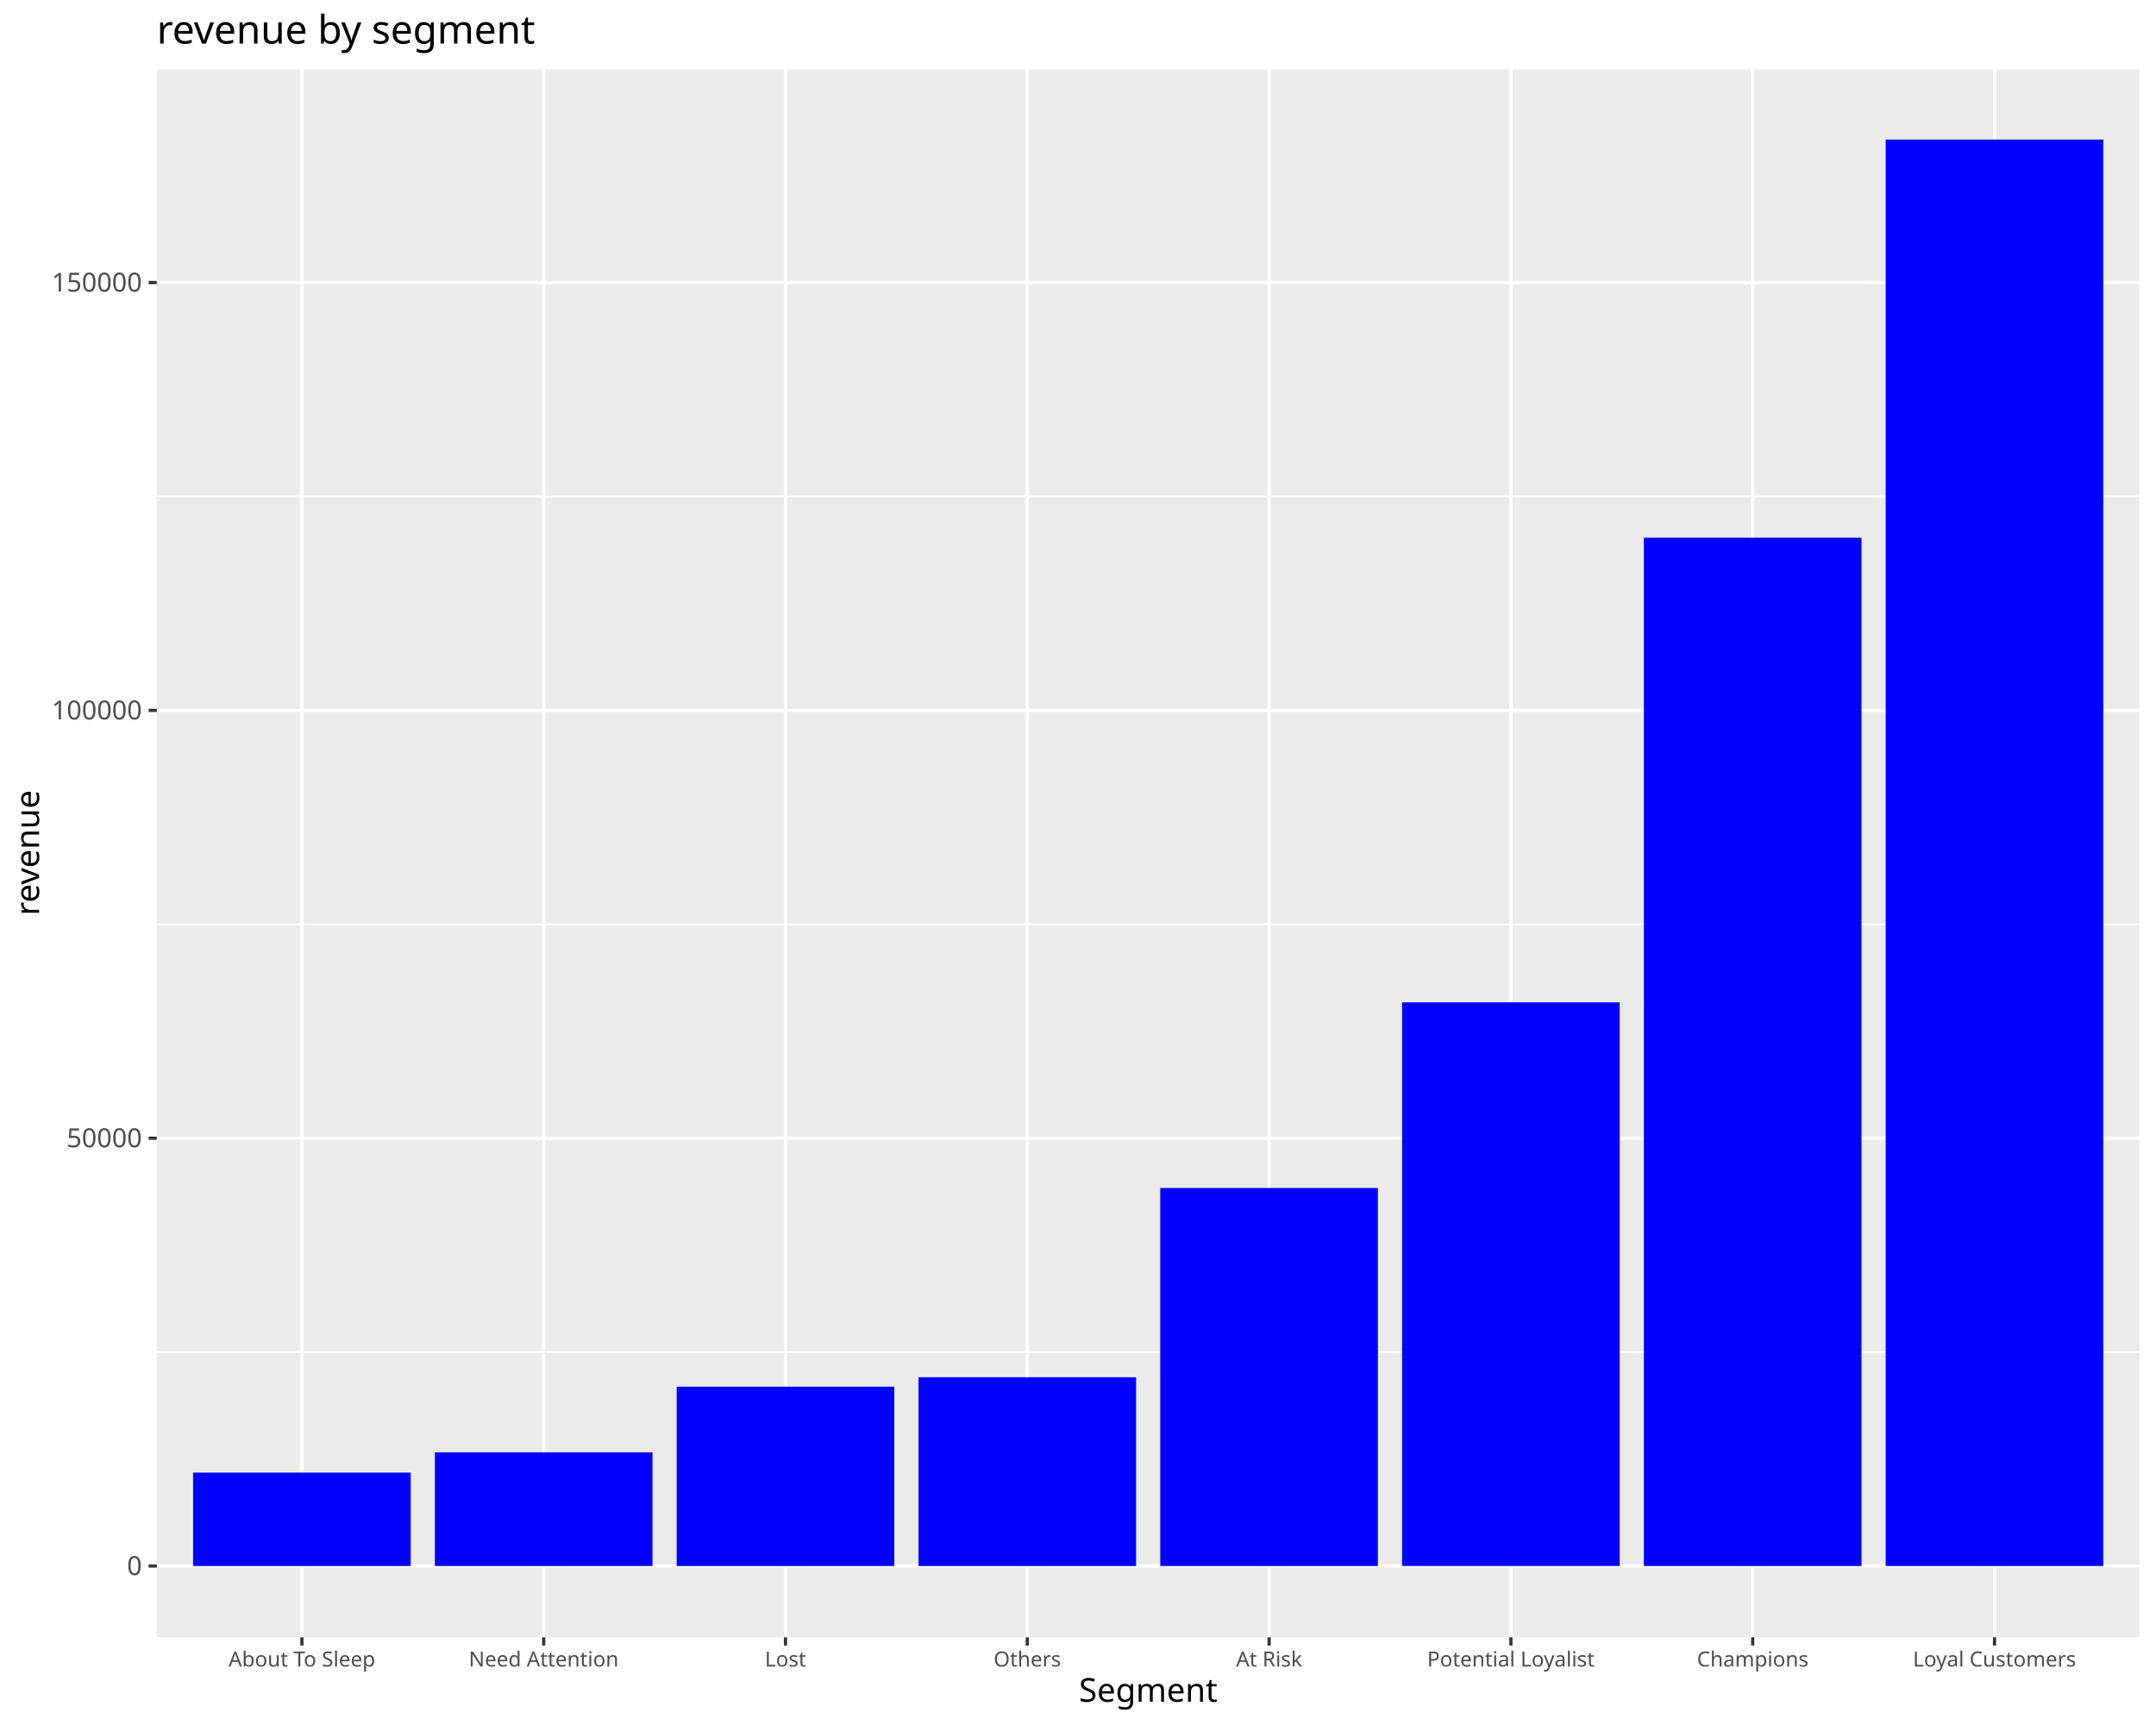
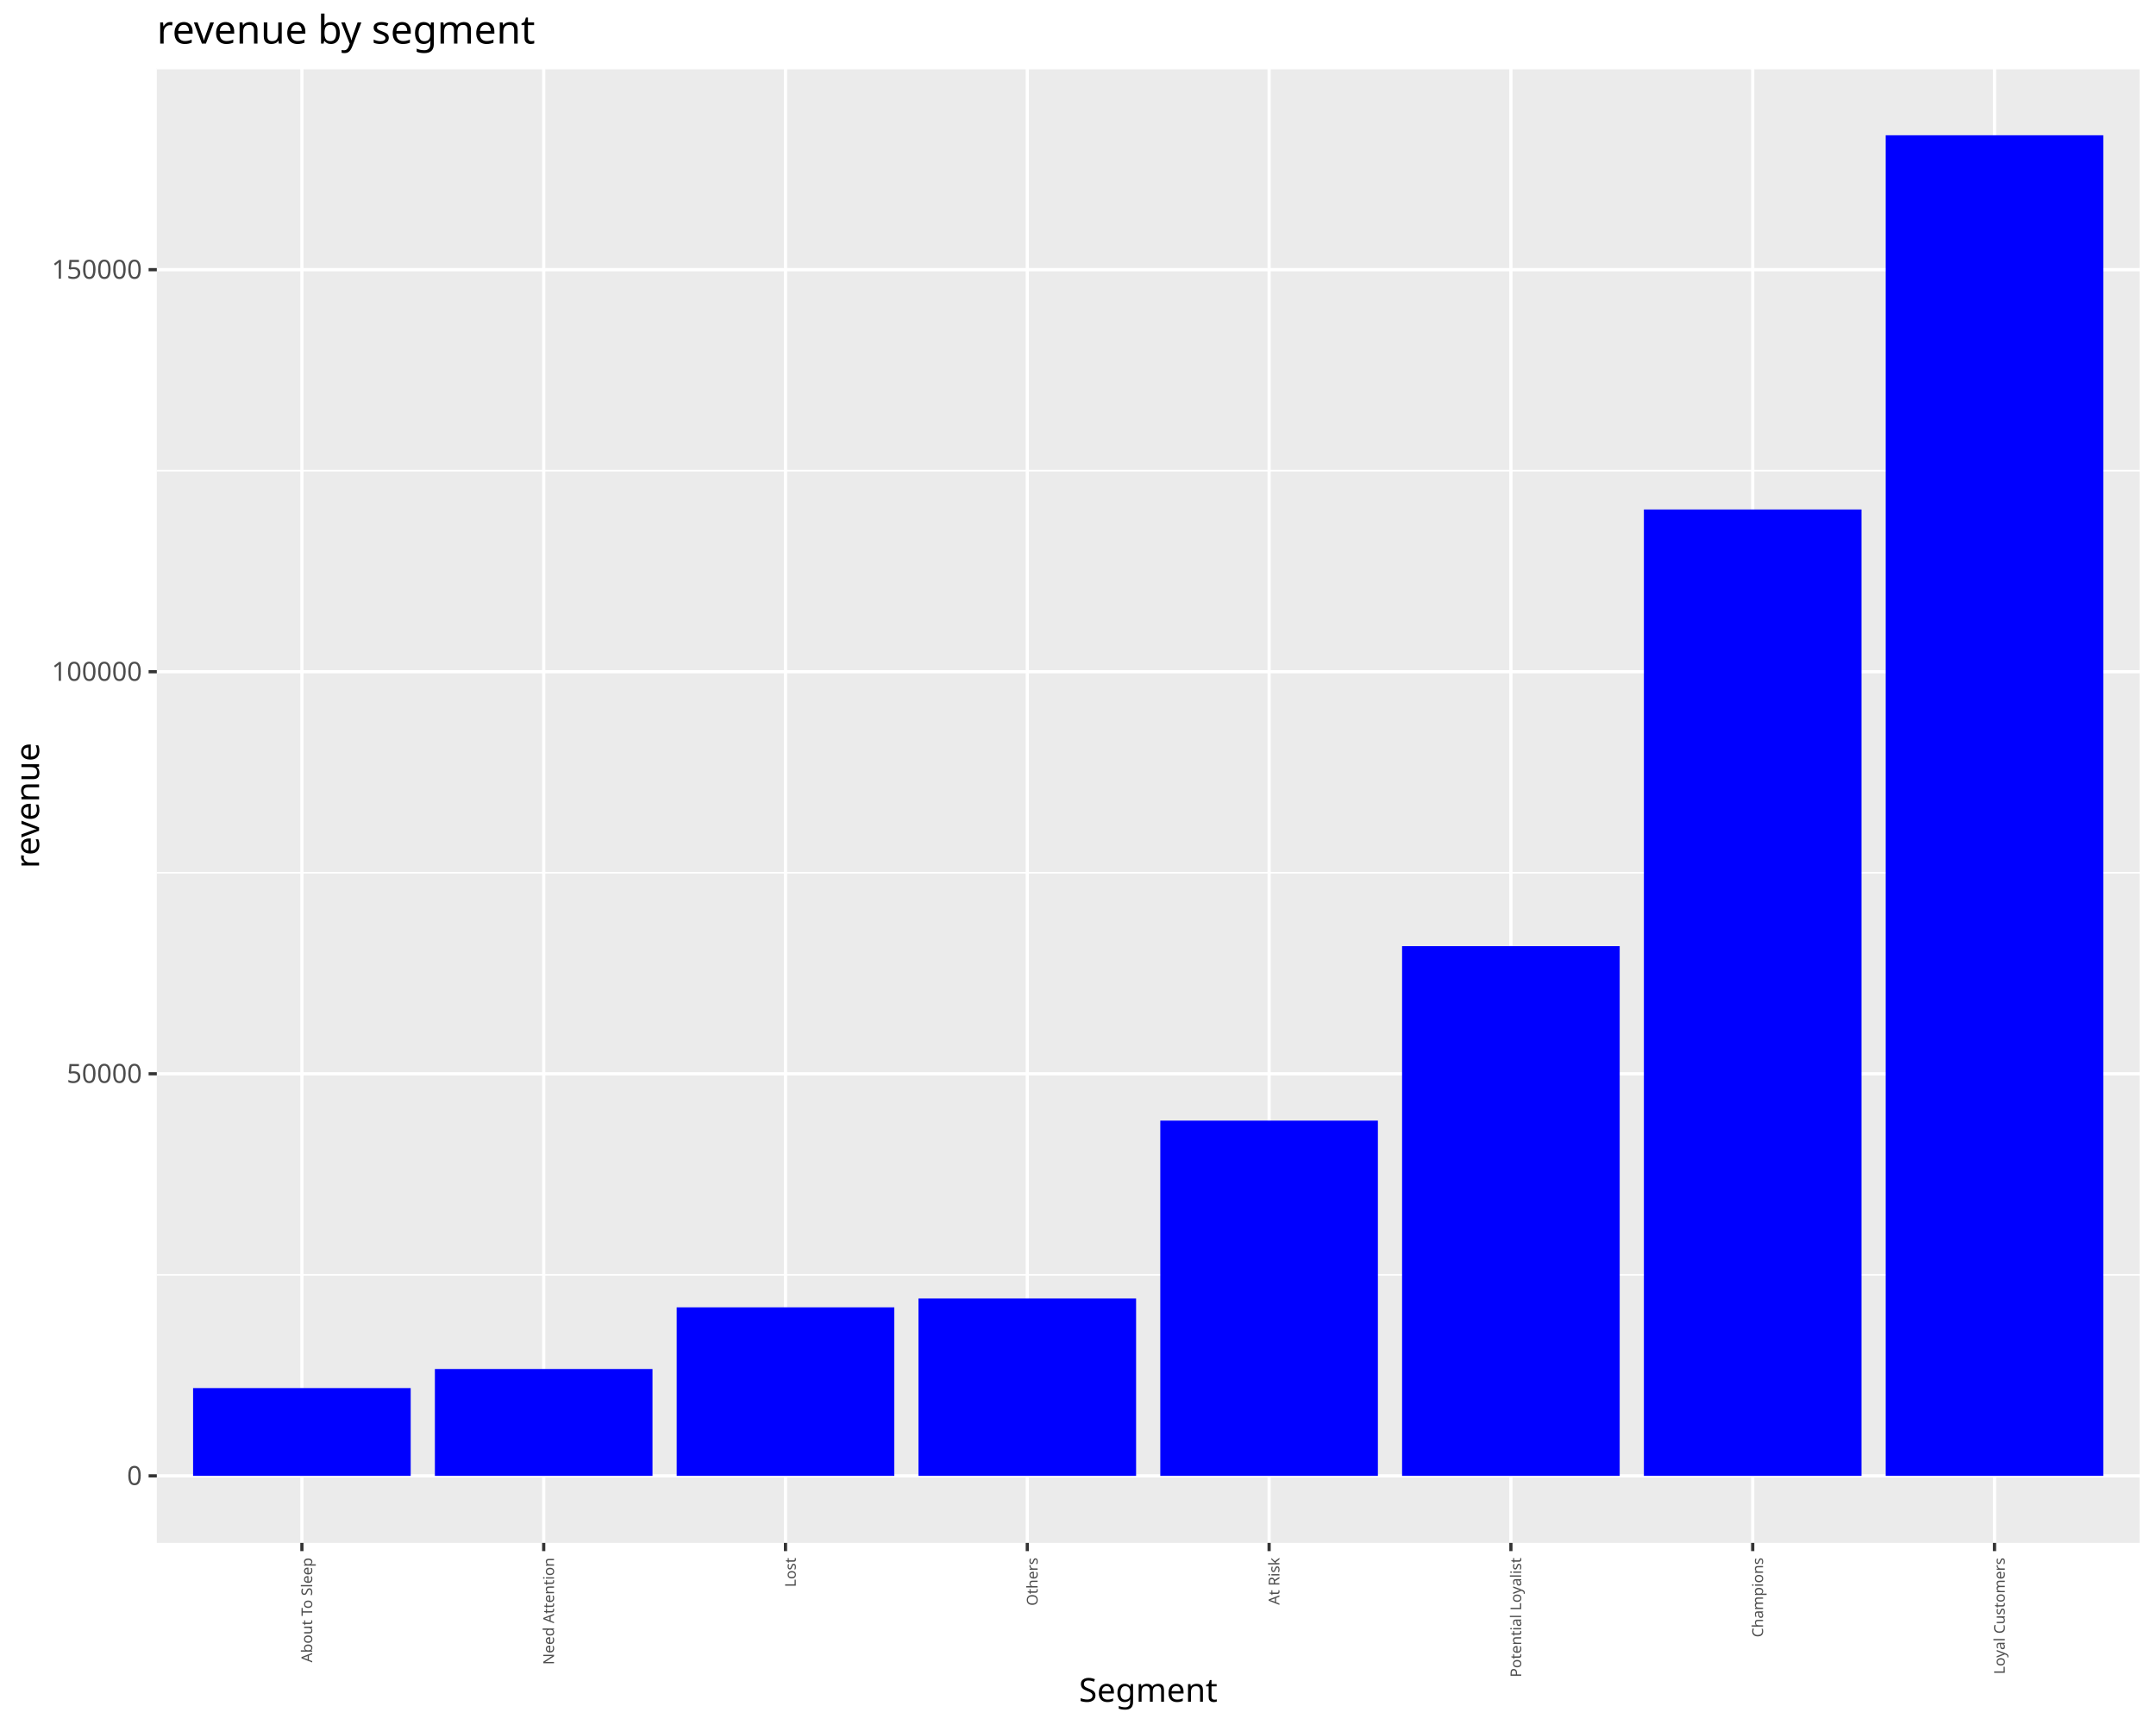
<svg xmlns="http://www.w3.org/2000/svg" class="svglite" data-engine-version="2.0" width="720.00pt" height="576.00pt" viewBox="0 0 720.00 576.00">
  <defs>
    <style type="text/css">
    .svglite line, .svglite polyline, .svglite polygon, .svglite path, .svglite rect, .svglite circle {
      fill: none;
      stroke: #000000;
      stroke-linecap: round;
      stroke-linejoin: round;
      stroke-miterlimit: 10.00;
    }
  </style>
  </defs>
  <rect width="100%" height="100%" style="stroke: none; fill: #FFFFFF;" />
  <defs>
    <clipPath id="cpMC4wMHw3MjAuMDB8MC4wMHw1NzYuMDA=">
      <rect x="0.00" y="0.00" width="720.00" height="576.00" />
    </clipPath>
  </defs>
  <g clip-path="url(#cpMC4wMHw3MjAuMDB8MC4wMHw1NzYuMDA=)">
    <rect x="0.00" y="0.00" width="720.00" height="576.00" style="stroke-width: 1.07; stroke: #FFFFFF; fill: #FFFFFF;" />
  </g>
  <defs>
-     <clipPath id="cpNTIuMzd8NzE0LjUyfDIyLjc4fDU0Ni43Mg==">
-       <rect x="52.37" y="22.78" width="662.15" height="523.94" />
+     <clipPath id="cpNTIuMzd8NzE0LjUyfDIyLjc4fDUxNS4xOQ==">
+       <rect x="52.37" y="22.78" width="662.15" height="492.41" />
    </clipPath>
  </defs>
-   <g clip-path="url(#cpNTIuMzd8NzE0LjUyfDIyLjc4fDU0Ni43Mg==)">
-     <rect x="52.37" y="22.78" width="662.15" height="523.94" style="stroke-width: 1.07; stroke: none; fill: #EBEBEB;" />
-     <polyline points="52.37,451.48 714.52,451.48 " style="stroke-width: 0.53; stroke: #FFFFFF; stroke-linecap: butt;" />
-     <polyline points="52.37,308.63 714.52,308.63 " style="stroke-width: 0.53; stroke: #FFFFFF; stroke-linecap: butt;" />
-     <polyline points="52.37,165.77 714.52,165.77 " style="stroke-width: 0.53; stroke: #FFFFFF; stroke-linecap: butt;" />
-     <polyline points="52.37,22.92 714.52,22.92 " style="stroke-width: 0.53; stroke: #FFFFFF; stroke-linecap: butt;" />
-     <polyline points="52.37,522.91 714.52,522.91 " style="stroke-width: 1.07; stroke: #FFFFFF; stroke-linecap: butt;" />
-     <polyline points="52.37,380.06 714.52,380.06 " style="stroke-width: 1.07; stroke: #FFFFFF; stroke-linecap: butt;" />
-     <polyline points="52.37,237.20 714.52,237.20 " style="stroke-width: 1.07; stroke: #FFFFFF; stroke-linecap: butt;" />
-     <polyline points="52.37,94.35 714.52,94.35 " style="stroke-width: 1.07; stroke: #FFFFFF; stroke-linecap: butt;" />
-     <polyline points="100.82,546.72 100.82,22.78 " style="stroke-width: 1.07; stroke: #FFFFFF; stroke-linecap: butt;" />
-     <polyline points="181.57,546.72 181.57,22.78 " style="stroke-width: 1.07; stroke: #FFFFFF; stroke-linecap: butt;" />
-     <polyline points="262.32,546.72 262.32,22.78 " style="stroke-width: 1.07; stroke: #FFFFFF; stroke-linecap: butt;" />
-     <polyline points="343.07,546.72 343.07,22.78 " style="stroke-width: 1.07; stroke: #FFFFFF; stroke-linecap: butt;" />
-     <polyline points="423.82,546.72 423.82,22.78 " style="stroke-width: 1.07; stroke: #FFFFFF; stroke-linecap: butt;" />
-     <polyline points="504.57,546.72 504.57,22.78 " style="stroke-width: 1.07; stroke: #FFFFFF; stroke-linecap: butt;" />
-     <polyline points="585.32,546.72 585.32,22.78 " style="stroke-width: 1.07; stroke: #FFFFFF; stroke-linecap: butt;" />
-     <polyline points="666.07,546.72 666.07,22.78 " style="stroke-width: 1.07; stroke: #FFFFFF; stroke-linecap: butt;" />
-     <rect x="629.73" y="46.60" width="72.67" height="476.31" style="stroke-width: 1.07; stroke: none; stroke-linecap: butt; stroke-linejoin: miter; fill: #0000FF;" />
-     <rect x="387.48" y="396.69" width="72.67" height="126.22" style="stroke-width: 1.07; stroke: none; stroke-linecap: butt; stroke-linejoin: miter; fill: #0000FF;" />
-     <rect x="548.98" y="179.55" width="72.67" height="343.36" style="stroke-width: 1.07; stroke: none; stroke-linecap: butt; stroke-linejoin: miter; fill: #0000FF;" />
-     <rect x="145.23" y="484.95" width="72.67" height="37.96" style="stroke-width: 1.07; stroke: none; stroke-linecap: butt; stroke-linejoin: miter; fill: #0000FF;" />
-     <rect x="225.98" y="463.04" width="72.67" height="59.87" style="stroke-width: 1.07; stroke: none; stroke-linecap: butt; stroke-linejoin: miter; fill: #0000FF;" />
-     <rect x="468.23" y="334.70" width="72.67" height="188.20" style="stroke-width: 1.07; stroke: none; stroke-linecap: butt; stroke-linejoin: miter; fill: #0000FF;" />
-     <rect x="64.48" y="491.73" width="72.67" height="31.18" style="stroke-width: 1.07; stroke: none; stroke-linecap: butt; stroke-linejoin: miter; fill: #0000FF;" />
-     <rect x="306.73" y="459.88" width="72.67" height="63.03" style="stroke-width: 1.07; stroke: none; stroke-linecap: butt; stroke-linejoin: miter; fill: #0000FF;" />
+   <g clip-path="url(#cpNTIuMzd8NzE0LjUyfDIyLjc4fDUxNS4xOQ==)">
+     <rect x="52.37" y="22.78" width="662.15" height="492.41" style="stroke-width: 1.07; stroke: none; fill: #EBEBEB;" />
+     <polyline points="52.37,425.68 714.52,425.68 " style="stroke-width: 0.53; stroke: #FFFFFF; stroke-linecap: butt;" />
+     <polyline points="52.37,291.42 714.52,291.42 " style="stroke-width: 0.53; stroke: #FFFFFF; stroke-linecap: butt;" />
+     <polyline points="52.37,157.17 714.52,157.17 " style="stroke-width: 0.53; stroke: #FFFFFF; stroke-linecap: butt;" />
+     <polyline points="52.37,22.91 714.52,22.91 " style="stroke-width: 0.53; stroke: #FFFFFF; stroke-linecap: butt;" />
+     <polyline points="52.37,492.81 714.52,492.81 " style="stroke-width: 1.07; stroke: #FFFFFF; stroke-linecap: butt;" />
+     <polyline points="52.37,358.55 714.52,358.55 " style="stroke-width: 1.07; stroke: #FFFFFF; stroke-linecap: butt;" />
+     <polyline points="52.37,224.30 714.52,224.30 " style="stroke-width: 1.07; stroke: #FFFFFF; stroke-linecap: butt;" />
+     <polyline points="52.37,90.04 714.52,90.04 " style="stroke-width: 1.07; stroke: #FFFFFF; stroke-linecap: butt;" />
+     <polyline points="100.82,515.19 100.82,22.78 " style="stroke-width: 1.07; stroke: #FFFFFF; stroke-linecap: butt;" />
+     <polyline points="181.57,515.19 181.57,22.78 " style="stroke-width: 1.07; stroke: #FFFFFF; stroke-linecap: butt;" />
+     <polyline points="262.32,515.19 262.32,22.78 " style="stroke-width: 1.07; stroke: #FFFFFF; stroke-linecap: butt;" />
+     <polyline points="343.07,515.19 343.07,22.78 " style="stroke-width: 1.07; stroke: #FFFFFF; stroke-linecap: butt;" />
+     <polyline points="423.82,515.19 423.82,22.78 " style="stroke-width: 1.07; stroke: #FFFFFF; stroke-linecap: butt;" />
+     <polyline points="504.57,515.19 504.57,22.78 " style="stroke-width: 1.07; stroke: #FFFFFF; stroke-linecap: butt;" />
+     <polyline points="585.32,515.19 585.32,22.78 " style="stroke-width: 1.07; stroke: #FFFFFF; stroke-linecap: butt;" />
+     <polyline points="666.07,515.19 666.07,22.78 " style="stroke-width: 1.07; stroke: #FFFFFF; stroke-linecap: butt;" />
+     <rect x="629.73" y="45.17" width="72.67" height="447.64" style="stroke-width: 1.07; stroke: none; stroke-linecap: butt; stroke-linejoin: miter; fill: #0000FF;" />
+     <rect x="387.48" y="374.19" width="72.67" height="118.62" style="stroke-width: 1.07; stroke: none; stroke-linecap: butt; stroke-linejoin: miter; fill: #0000FF;" />
+     <rect x="548.98" y="170.12" width="72.67" height="322.69" style="stroke-width: 1.07; stroke: none; stroke-linecap: butt; stroke-linejoin: miter; fill: #0000FF;" />
+     <rect x="145.23" y="457.13" width="72.67" height="35.68" style="stroke-width: 1.07; stroke: none; stroke-linecap: butt; stroke-linejoin: miter; fill: #0000FF;" />
+     <rect x="225.98" y="436.54" width="72.67" height="56.27" style="stroke-width: 1.07; stroke: none; stroke-linecap: butt; stroke-linejoin: miter; fill: #0000FF;" />
+     <rect x="468.23" y="315.93" width="72.67" height="176.88" style="stroke-width: 1.07; stroke: none; stroke-linecap: butt; stroke-linejoin: miter; fill: #0000FF;" />
+     <rect x="64.48" y="463.50" width="72.67" height="29.31" style="stroke-width: 1.07; stroke: none; stroke-linecap: butt; stroke-linejoin: miter; fill: #0000FF;" />
+     <rect x="306.73" y="433.57" width="72.67" height="59.24" style="stroke-width: 1.07; stroke: none; stroke-linecap: butt; stroke-linejoin: miter; fill: #0000FF;" />
  </g>
  <g clip-path="url(#cpMC4wMHw3MjAuMDB8MC4wMHw1NzYuMDA=)">
-     <text x="47.44" y="525.94" text-anchor="end" style="font-size: 8.80px; fill: #4D4D4D; font-family: sans;" textLength="4.89px" lengthAdjust="spacingAndGlyphs">0</text>
-     <text x="47.44" y="383.08" text-anchor="end" style="font-size: 8.80px; fill: #4D4D4D; font-family: sans;" textLength="24.47px" lengthAdjust="spacingAndGlyphs">50000</text>
-     <text x="47.44" y="240.23" text-anchor="end" style="font-size: 8.80px; fill: #4D4D4D; font-family: sans;" textLength="29.37px" lengthAdjust="spacingAndGlyphs">100000</text>
-     <text x="47.44" y="97.37" text-anchor="end" style="font-size: 8.80px; fill: #4D4D4D; font-family: sans;" textLength="29.37px" lengthAdjust="spacingAndGlyphs">150000</text>
-     <polyline points="49.63,522.91 52.37,522.91 " style="stroke-width: 1.07; stroke: #333333; stroke-linecap: butt;" />
-     <polyline points="49.63,380.06 52.37,380.06 " style="stroke-width: 1.07; stroke: #333333; stroke-linecap: butt;" />
-     <polyline points="49.63,237.20 52.37,237.20 " style="stroke-width: 1.07; stroke: #333333; stroke-linecap: butt;" />
-     <polyline points="49.63,94.35 52.37,94.35 " style="stroke-width: 1.07; stroke: #333333; stroke-linecap: butt;" />
-     <polyline points="100.82,549.46 100.82,546.72 " style="stroke-width: 1.07; stroke: #333333; stroke-linecap: butt;" />
-     <polyline points="181.57,549.46 181.57,546.72 " style="stroke-width: 1.07; stroke: #333333; stroke-linecap: butt;" />
-     <polyline points="262.32,549.46 262.32,546.72 " style="stroke-width: 1.07; stroke: #333333; stroke-linecap: butt;" />
-     <polyline points="343.07,549.46 343.07,546.72 " style="stroke-width: 1.07; stroke: #333333; stroke-linecap: butt;" />
-     <polyline points="423.82,549.46 423.82,546.72 " style="stroke-width: 1.07; stroke: #333333; stroke-linecap: butt;" />
-     <polyline points="504.57,549.46 504.57,546.72 " style="stroke-width: 1.07; stroke: #333333; stroke-linecap: butt;" />
-     <polyline points="585.32,549.46 585.32,546.72 " style="stroke-width: 1.07; stroke: #333333; stroke-linecap: butt;" />
-     <polyline points="666.07,549.46 666.07,546.72 " style="stroke-width: 1.07; stroke: #333333; stroke-linecap: butt;" />
-     <text x="100.82" y="556.47" text-anchor="middle" style="font-size: 7.00px; fill: #4D4D4D; font-family: sans;" textLength="48.26px" lengthAdjust="spacingAndGlyphs">About To Sleep</text>
-     <text x="181.57" y="556.47" text-anchor="middle" style="font-size: 7.00px; fill: #4D4D4D; font-family: sans;" textLength="46.31px" lengthAdjust="spacingAndGlyphs">Need Attention</text>
-     <text x="262.32" y="556.47" text-anchor="middle" style="font-size: 7.00px; fill: #4D4D4D; font-family: sans;" textLength="13.23px" lengthAdjust="spacingAndGlyphs">Lost</text>
-     <text x="343.07" y="556.47" text-anchor="middle" style="font-size: 7.00px; fill: #4D4D4D; font-family: sans;" textLength="21.01px" lengthAdjust="spacingAndGlyphs">Others</text>
-     <text x="423.82" y="556.47" text-anchor="middle" style="font-size: 7.00px; fill: #4D4D4D; font-family: sans;" textLength="22.18px" lengthAdjust="spacingAndGlyphs">At Risk</text>
-     <text x="504.57" y="556.47" text-anchor="middle" style="font-size: 7.00px; fill: #4D4D4D; font-family: sans;" textLength="52.92px" lengthAdjust="spacingAndGlyphs">Potential Loyalist</text>
-     <text x="585.32" y="556.47" text-anchor="middle" style="font-size: 7.00px; fill: #4D4D4D; font-family: sans;" textLength="35.41px" lengthAdjust="spacingAndGlyphs">Champions</text>
-     <text x="666.07" y="556.47" text-anchor="middle" style="font-size: 7.00px; fill: #4D4D4D; font-family: sans;" textLength="52.53px" lengthAdjust="spacingAndGlyphs">Loyal Customers</text>
+     <text x="47.44" y="495.84" text-anchor="end" style="font-size: 8.80px; fill: #4D4D4D; font-family: sans;" textLength="4.89px" lengthAdjust="spacingAndGlyphs">0</text>
+     <text x="47.44" y="361.58" text-anchor="end" style="font-size: 8.80px; fill: #4D4D4D; font-family: sans;" textLength="24.47px" lengthAdjust="spacingAndGlyphs">50000</text>
+     <text x="47.44" y="227.32" text-anchor="end" style="font-size: 8.80px; fill: #4D4D4D; font-family: sans;" textLength="29.37px" lengthAdjust="spacingAndGlyphs">100000</text>
+     <text x="47.44" y="93.07" text-anchor="end" style="font-size: 8.80px; fill: #4D4D4D; font-family: sans;" textLength="29.37px" lengthAdjust="spacingAndGlyphs">150000</text>
+     <polyline points="49.63,492.81 52.37,492.81 " style="stroke-width: 1.07; stroke: #333333; stroke-linecap: butt;" />
+     <polyline points="49.63,358.55 52.37,358.55 " style="stroke-width: 1.07; stroke: #333333; stroke-linecap: butt;" />
+     <polyline points="49.63,224.30 52.37,224.30 " style="stroke-width: 1.07; stroke: #333333; stroke-linecap: butt;" />
+     <polyline points="49.63,90.04 52.37,90.04 " style="stroke-width: 1.07; stroke: #333333; stroke-linecap: butt;" />
+     <polyline points="100.82,517.93 100.82,515.19 " style="stroke-width: 1.07; stroke: #333333; stroke-linecap: butt;" />
+     <polyline points="181.57,517.93 181.57,515.19 " style="stroke-width: 1.07; stroke: #333333; stroke-linecap: butt;" />
+     <polyline points="262.32,517.93 262.32,515.19 " style="stroke-width: 1.07; stroke: #333333; stroke-linecap: butt;" />
+     <polyline points="343.07,517.93 343.07,515.19 " style="stroke-width: 1.07; stroke: #333333; stroke-linecap: butt;" />
+     <polyline points="423.82,517.93 423.82,515.19 " style="stroke-width: 1.07; stroke: #333333; stroke-linecap: butt;" />
+     <polyline points="504.57,517.93 504.57,515.19 " style="stroke-width: 1.07; stroke: #333333; stroke-linecap: butt;" />
+     <polyline points="585.32,517.93 585.32,515.19 " style="stroke-width: 1.07; stroke: #333333; stroke-linecap: butt;" />
+     <polyline points="666.07,517.93 666.07,515.19 " style="stroke-width: 1.07; stroke: #333333; stroke-linecap: butt;" />
+     <text transform="translate(104.26,520.12) rotate(-90)" text-anchor="end" style="font-size: 5.00px; fill: #4D4D4D; font-family: sans;" textLength="34.47px" lengthAdjust="spacingAndGlyphs">About To Sleep</text>
+     <text transform="translate(185.01,520.12) rotate(-90)" text-anchor="end" style="font-size: 5.00px; fill: #4D4D4D; font-family: sans;" textLength="33.08px" lengthAdjust="spacingAndGlyphs">Need Attention</text>
+     <text transform="translate(265.76,520.12) rotate(-90)" text-anchor="end" style="font-size: 5.00px; fill: #4D4D4D; font-family: sans;" textLength="9.45px" lengthAdjust="spacingAndGlyphs">Lost</text>
+     <text transform="translate(346.51,520.12) rotate(-90)" text-anchor="end" style="font-size: 5.00px; fill: #4D4D4D; font-family: sans;" textLength="15.01px" lengthAdjust="spacingAndGlyphs">Others</text>
+     <text transform="translate(427.26,520.12) rotate(-90)" text-anchor="end" style="font-size: 5.00px; fill: #4D4D4D; font-family: sans;" textLength="15.84px" lengthAdjust="spacingAndGlyphs">At Risk</text>
+     <text transform="translate(508.01,520.12) rotate(-90)" text-anchor="end" style="font-size: 5.00px; fill: #4D4D4D; font-family: sans;" textLength="37.80px" lengthAdjust="spacingAndGlyphs">Potential Loyalist</text>
+     <text transform="translate(588.76,520.12) rotate(-90)" text-anchor="end" style="font-size: 5.00px; fill: #4D4D4D; font-family: sans;" textLength="25.30px" lengthAdjust="spacingAndGlyphs">Champions</text>
+     <text transform="translate(669.51,520.12) rotate(-90)" text-anchor="end" style="font-size: 5.00px; fill: #4D4D4D; font-family: sans;" textLength="37.52px" lengthAdjust="spacingAndGlyphs">Loyal Customers</text>
    <text x="383.45" y="568.24" text-anchor="middle" style="font-size: 11.00px; font-family: sans;" textLength="44.04px" lengthAdjust="spacingAndGlyphs">Segment</text>
-     <text transform="translate(13.05,284.75) rotate(-90)" text-anchor="middle" style="font-size: 11.00px; font-family: sans;" textLength="39.76px" lengthAdjust="spacingAndGlyphs">revenue</text>
+     <text transform="translate(13.05,268.99) rotate(-90)" text-anchor="middle" style="font-size: 11.00px; font-family: sans;" textLength="39.76px" lengthAdjust="spacingAndGlyphs">revenue</text>
    <text x="52.37" y="14.56" style="font-size: 13.20px; font-family: sans;" textLength="119.63px" lengthAdjust="spacingAndGlyphs">revenue by segment</text>
  </g>
</svg>
